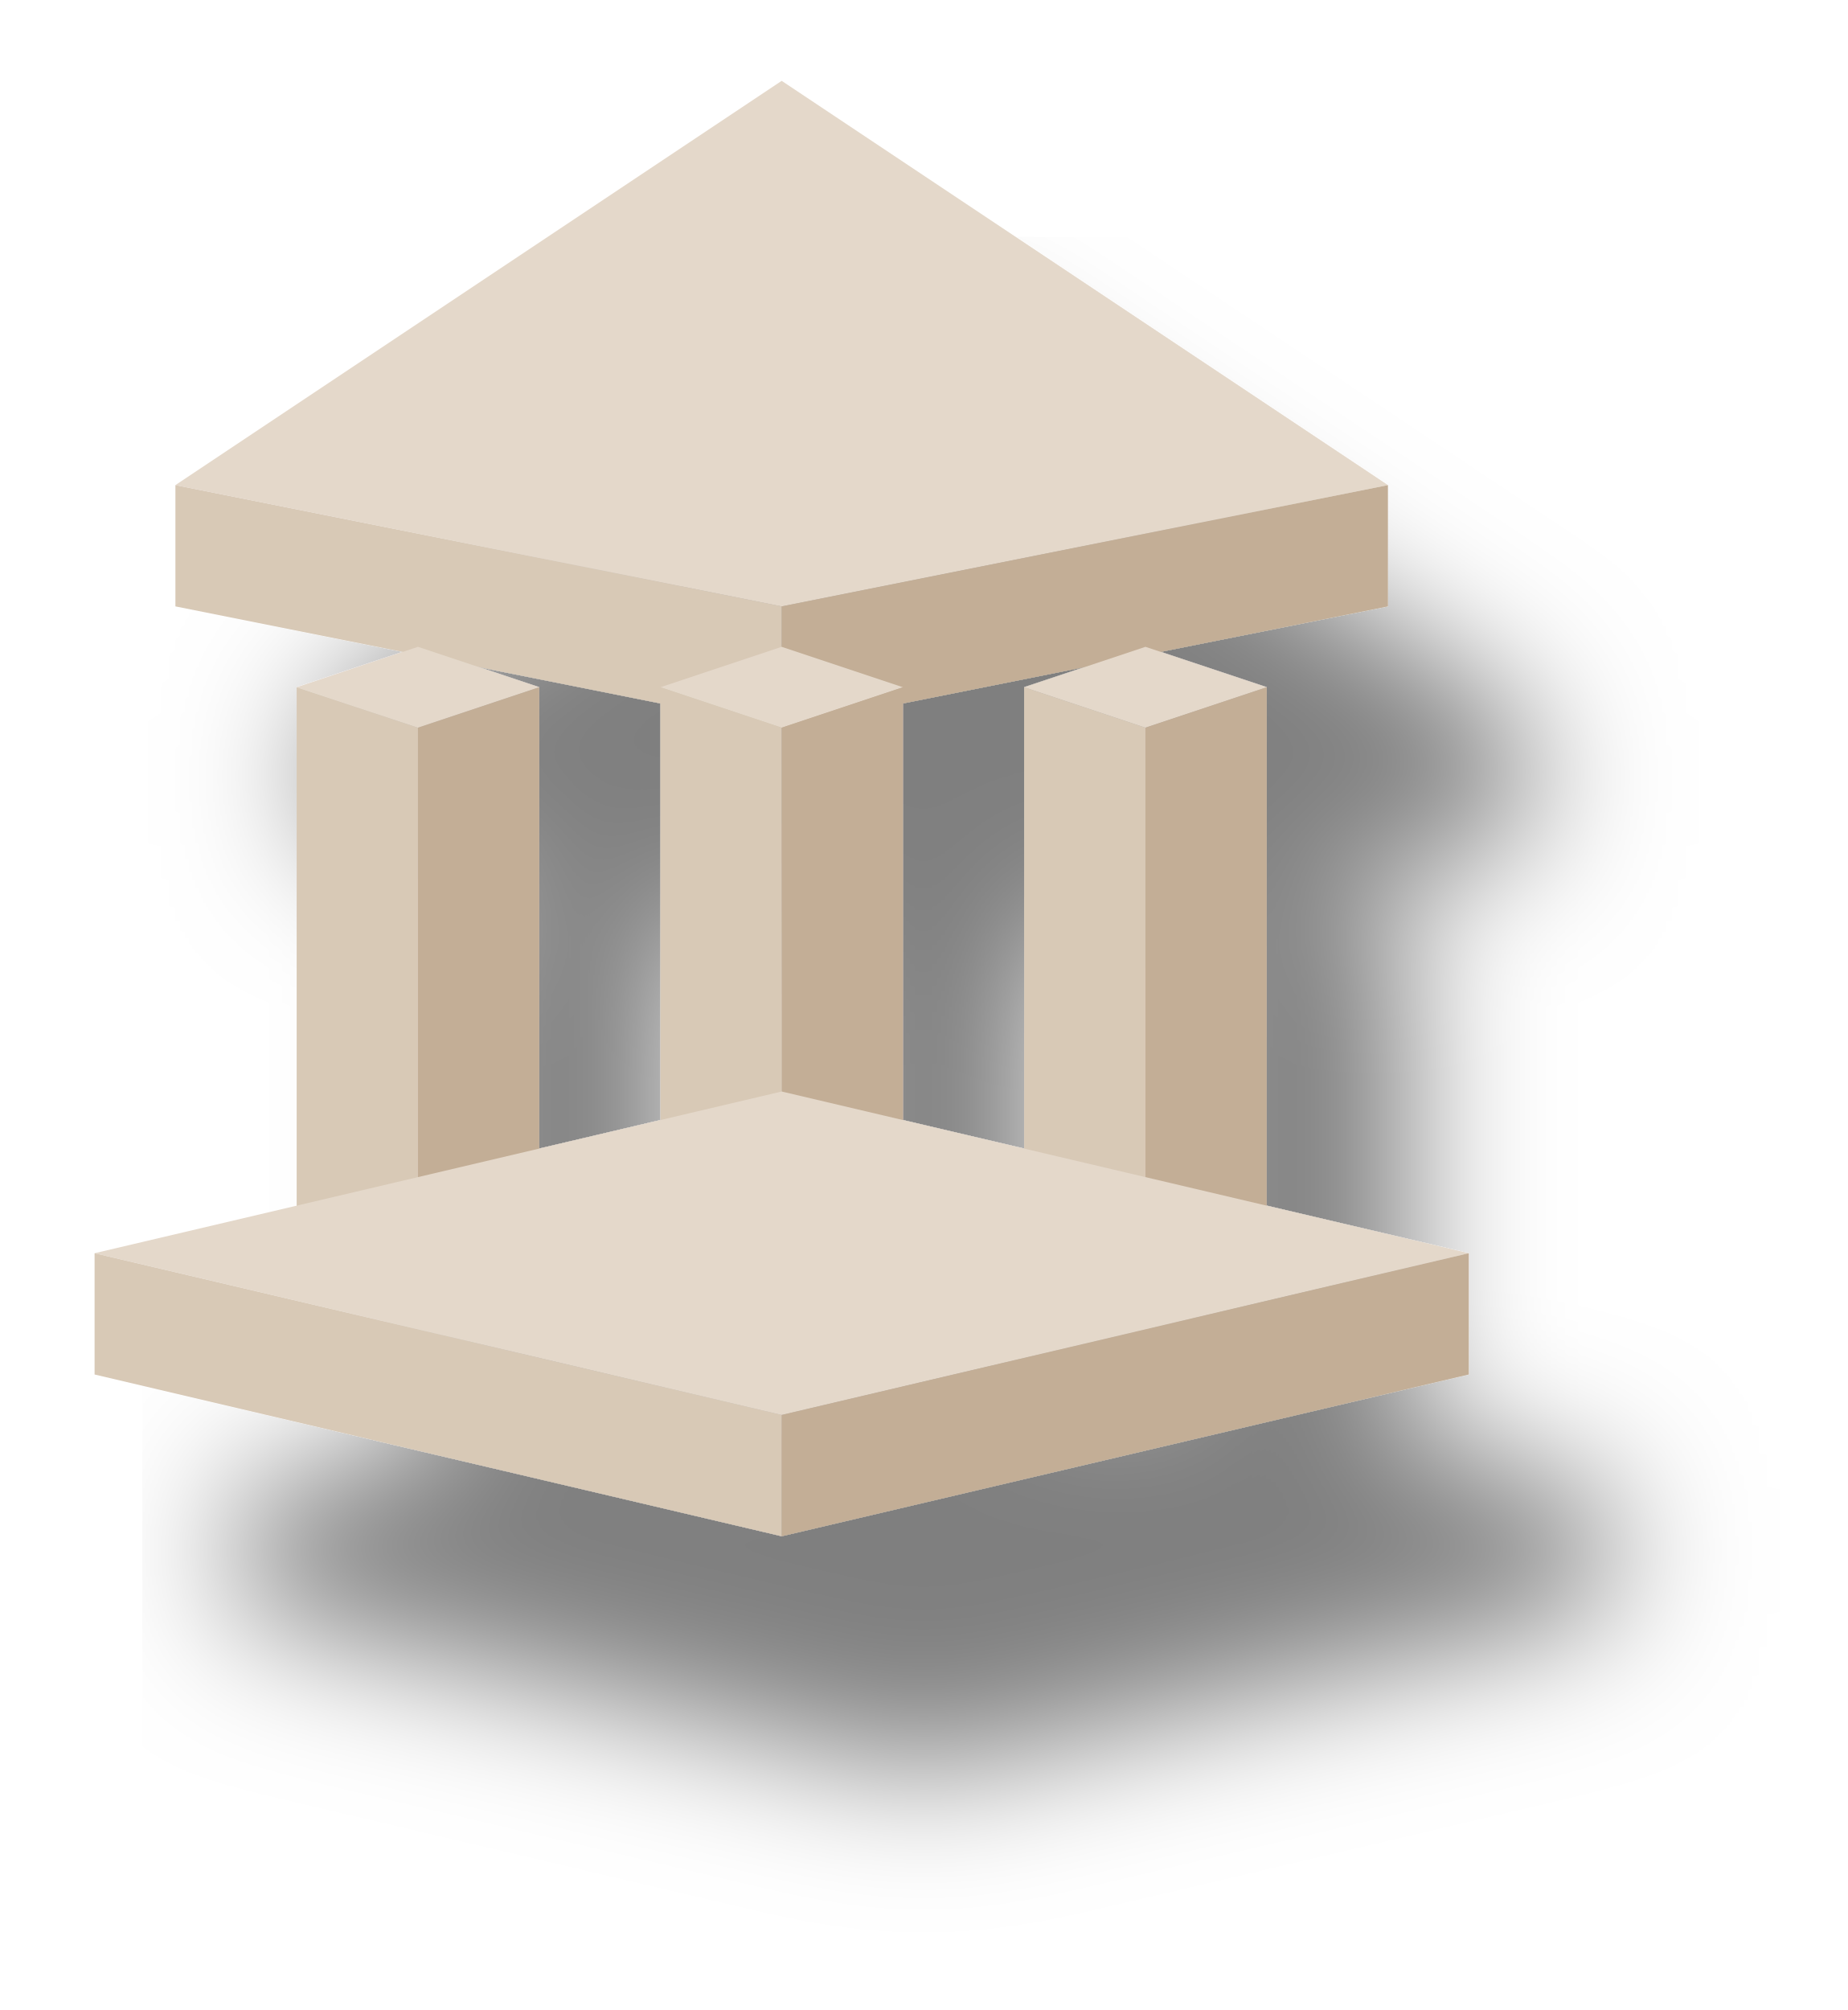
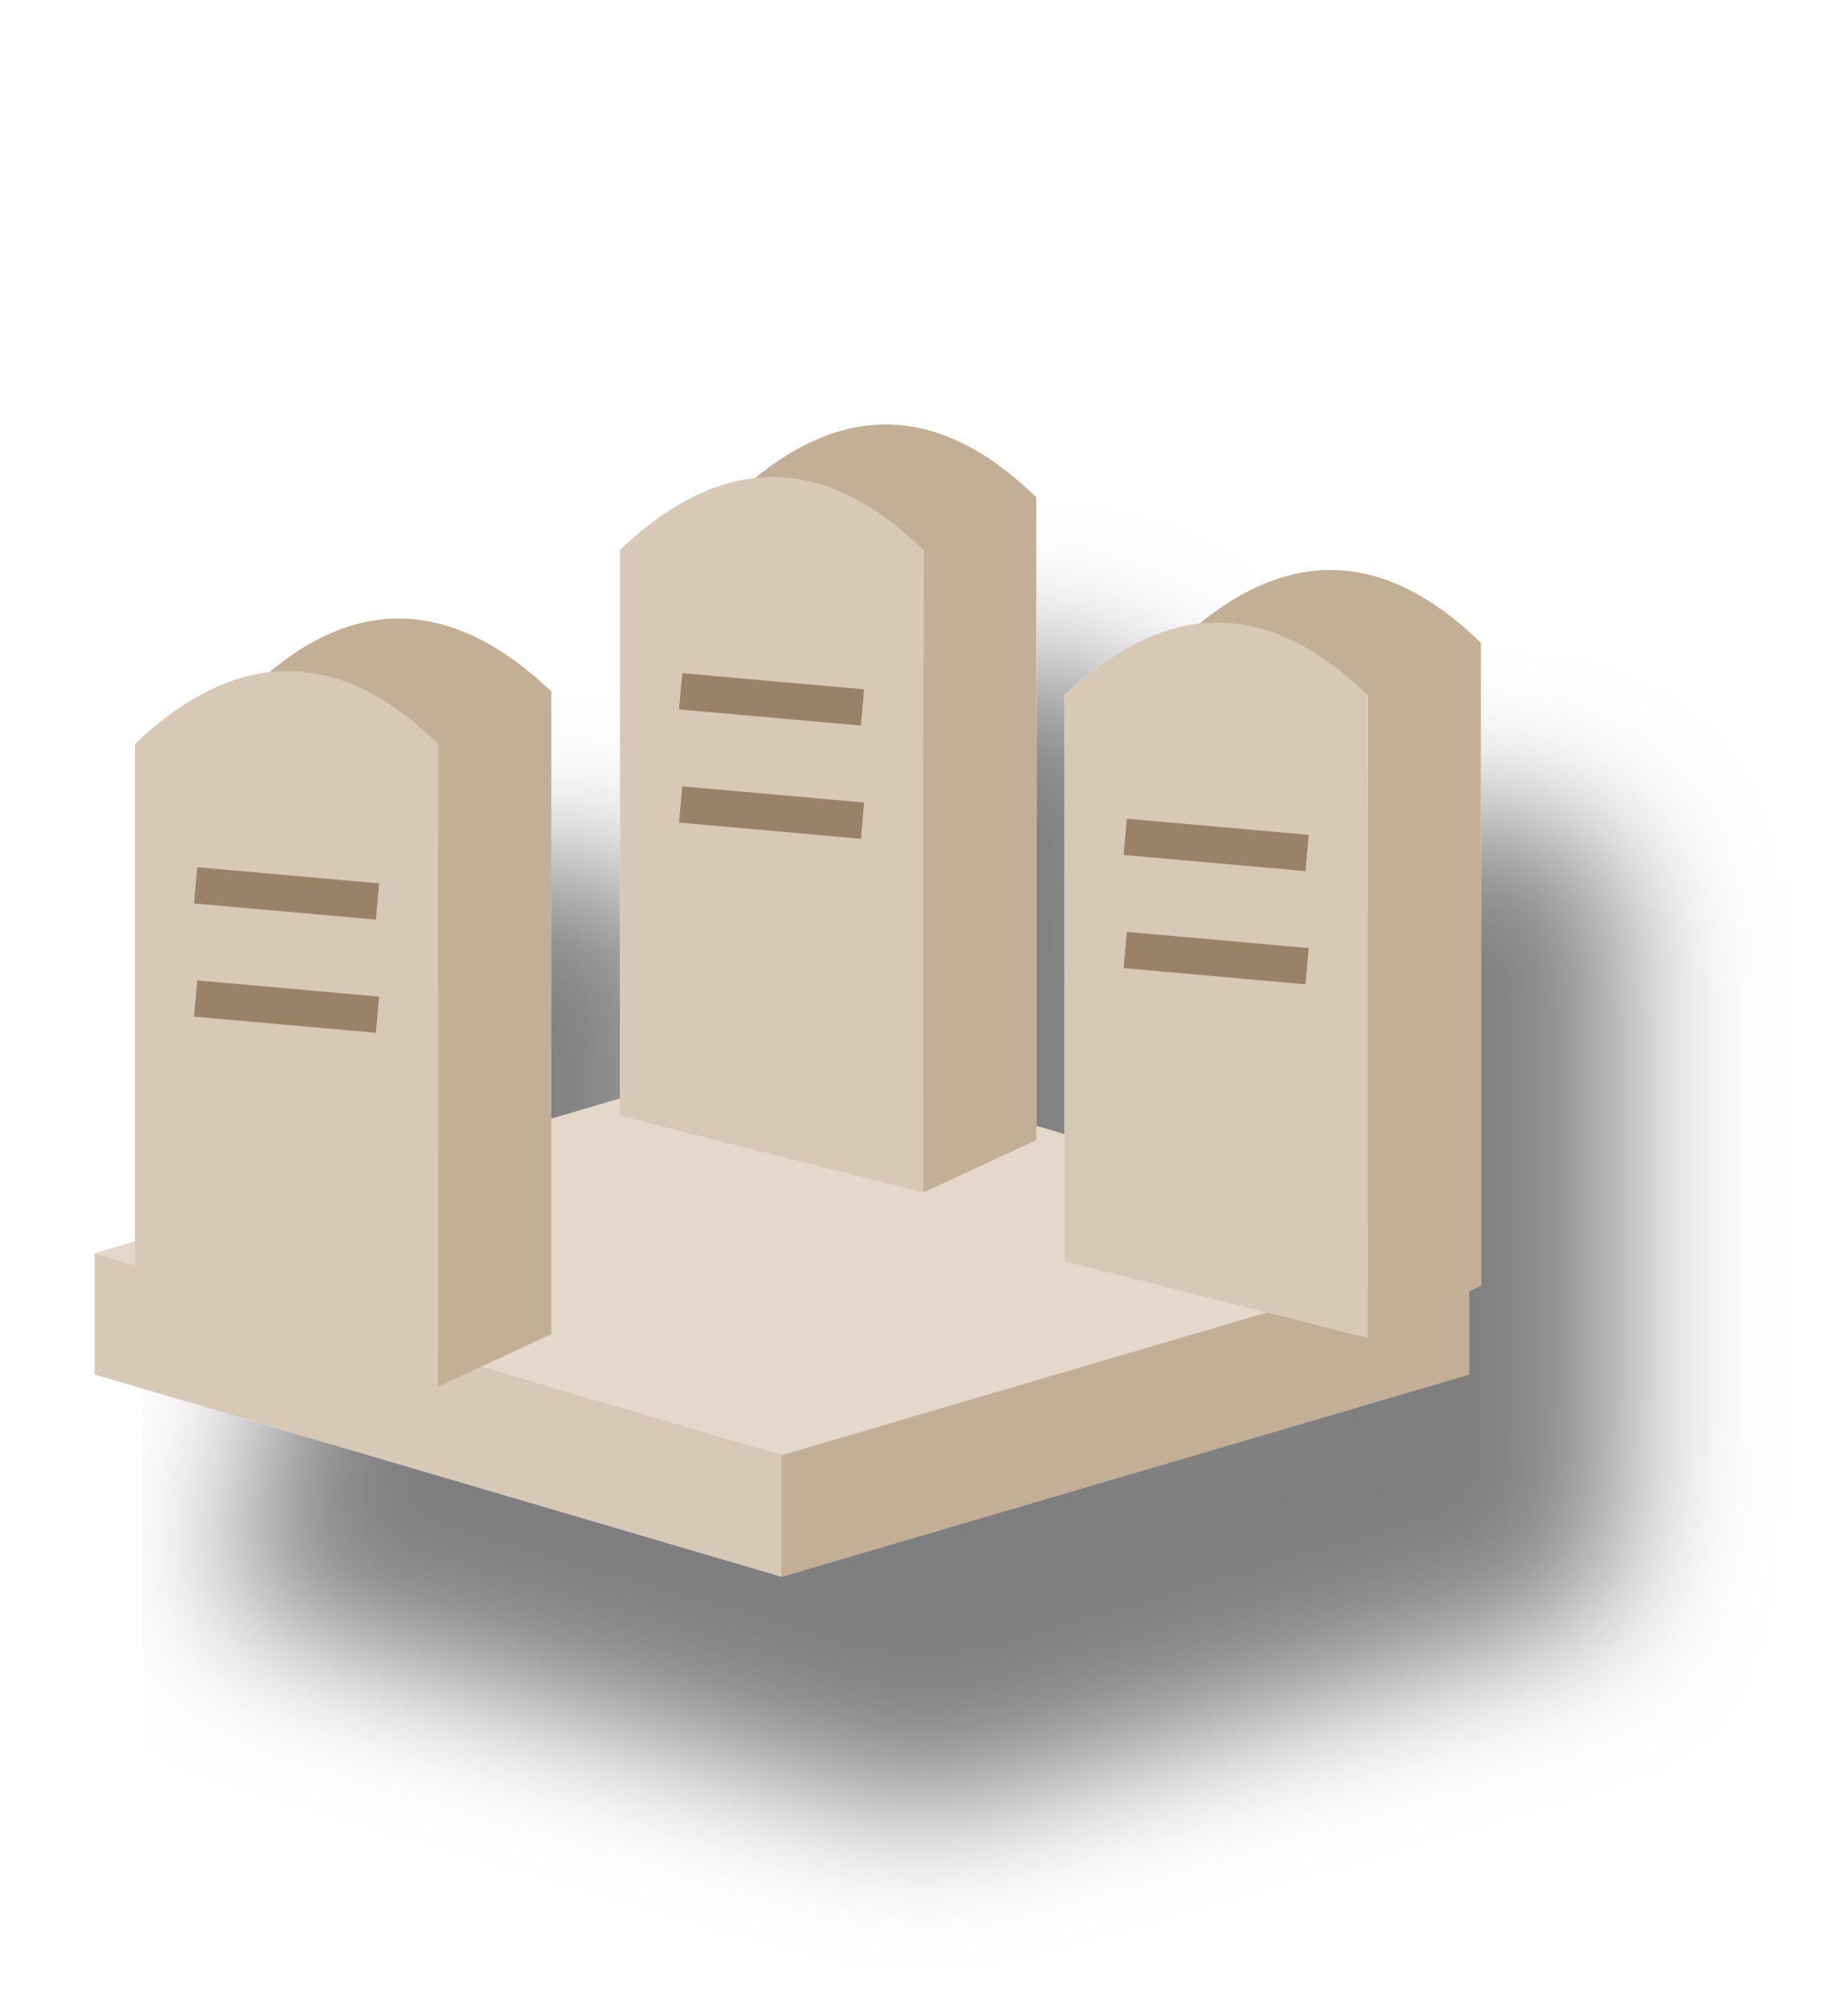
<svg xmlns="http://www.w3.org/2000/svg" width="45.72" height="49.72" viewBox="-2.34 0 45.72 49.72">
  <filter id="senka" filterUnits="userSpaceOnUse" x="-2.34" y="0" width="45.72" height="49.72">
    <feDropShadow dx="3.52" dy="5.86" stdDeviation="1.76" flood-color="#000" flood-opacity="0.5" />
  </filter>
  <g filter="url(#senka)">
-     <path fill="#e4d8ca" d="M2 12 17 2 32 12 17 15Z" />
-     <path fill="#d8c9b6" d="M2 12 17 15V18L2 15Z" />
-     <path fill="#c3ae96" d="M17 15 32 12V15L17 18Z" />
-     <path fill="#e4d8ca" d="M5 17l3-1 3 1-3 1Z" />
-     <path fill="#d8c9b6" d="M5 17l3 1v13l-3-1Z" />
-     <path fill="#c3ae96" d="M8 18l3-1v13l-3 1Z" />
-     <path fill="#e4d8ca" d="M14 17l3-1 3 1-3 1Z" />
-     <path fill="#d8c9b6" d="M14 17l3 1v13l-3-1Z" />
-     <path fill="#c3ae96" d="M17 18l3-1v13l-3 1Z" />
-     <path fill="#e4d8ca" d="M23 17l3-1 3 1-3 1Z" />
-     <path fill="#d8c9b6" d="M23 17l3 1v13l-3-1Z" />
-     <path fill="#c3ae96" d="M26 18l3-1v13l-3 1Z" />
-     <path fill="#e4d8ca" d="M0 31 17 27 34 31 17 35Z" />
-     <path fill="#d8c9b6" d="M0 31 17 35V38L0 34Z" />
-     <path fill="#c3ae96" d="M17 35 34 31V34L17 38Z" />
+     <path fill="#e4d8ca" d="M0 31 17 26 34 31 17 36Z" />
+     <path fill="#d8c9b6" d="M0 31 17 36V39L0 34Z" />
+     <path fill="#c3ae96" d="M17 36 34 31V34L17 39Z" />
+     <path fill="#c3ae96" d="M15.8 12.3Q19.6 8.7 23.3 12.3V28.2L20.5 29.5V13.6Z" />
+     <path fill="#d8c9b6" d="M13 13.6Q16.8 10 20.5 13.6V29.5L13 27.6Z" />
+     <path fill="none" stroke="#9a8269" stroke-width="0.9" d="M14.5 17.1 19 17.5M14.5 19.9 19 20.3" />
+     <path fill="#c3ae96" d="M3.8 17.1Q7.5 13.5 11.3 17.1V33L8.5 34.3V18.4Z" />
+     <path fill="#d8c9b6" d="M1 18.4Q4.8 14.8 8.5 18.4V34.3L1 32.4Z" />
+     <path fill="none" stroke="#9a8269" stroke-width="0.9" d="M2.5 21.9 7 22.3M2.5 24.7 7 25.1" />
+     <path fill="#c3ae96" d="M26.8 15.9Q30.6 12.3 34.3 15.9V31.8L31.5 33.1V17.2Z" />
+     <path fill="#d8c9b6" d="M24 17.2Q27.8 13.6 31.5 17.2V33.1L24 31.2Z" />
+     <path fill="none" stroke="#9a8269" stroke-width="0.9" d="M25.5 20.7 30 21.1M25.5 23.5 30 23.9" />
  </g>
</svg>
